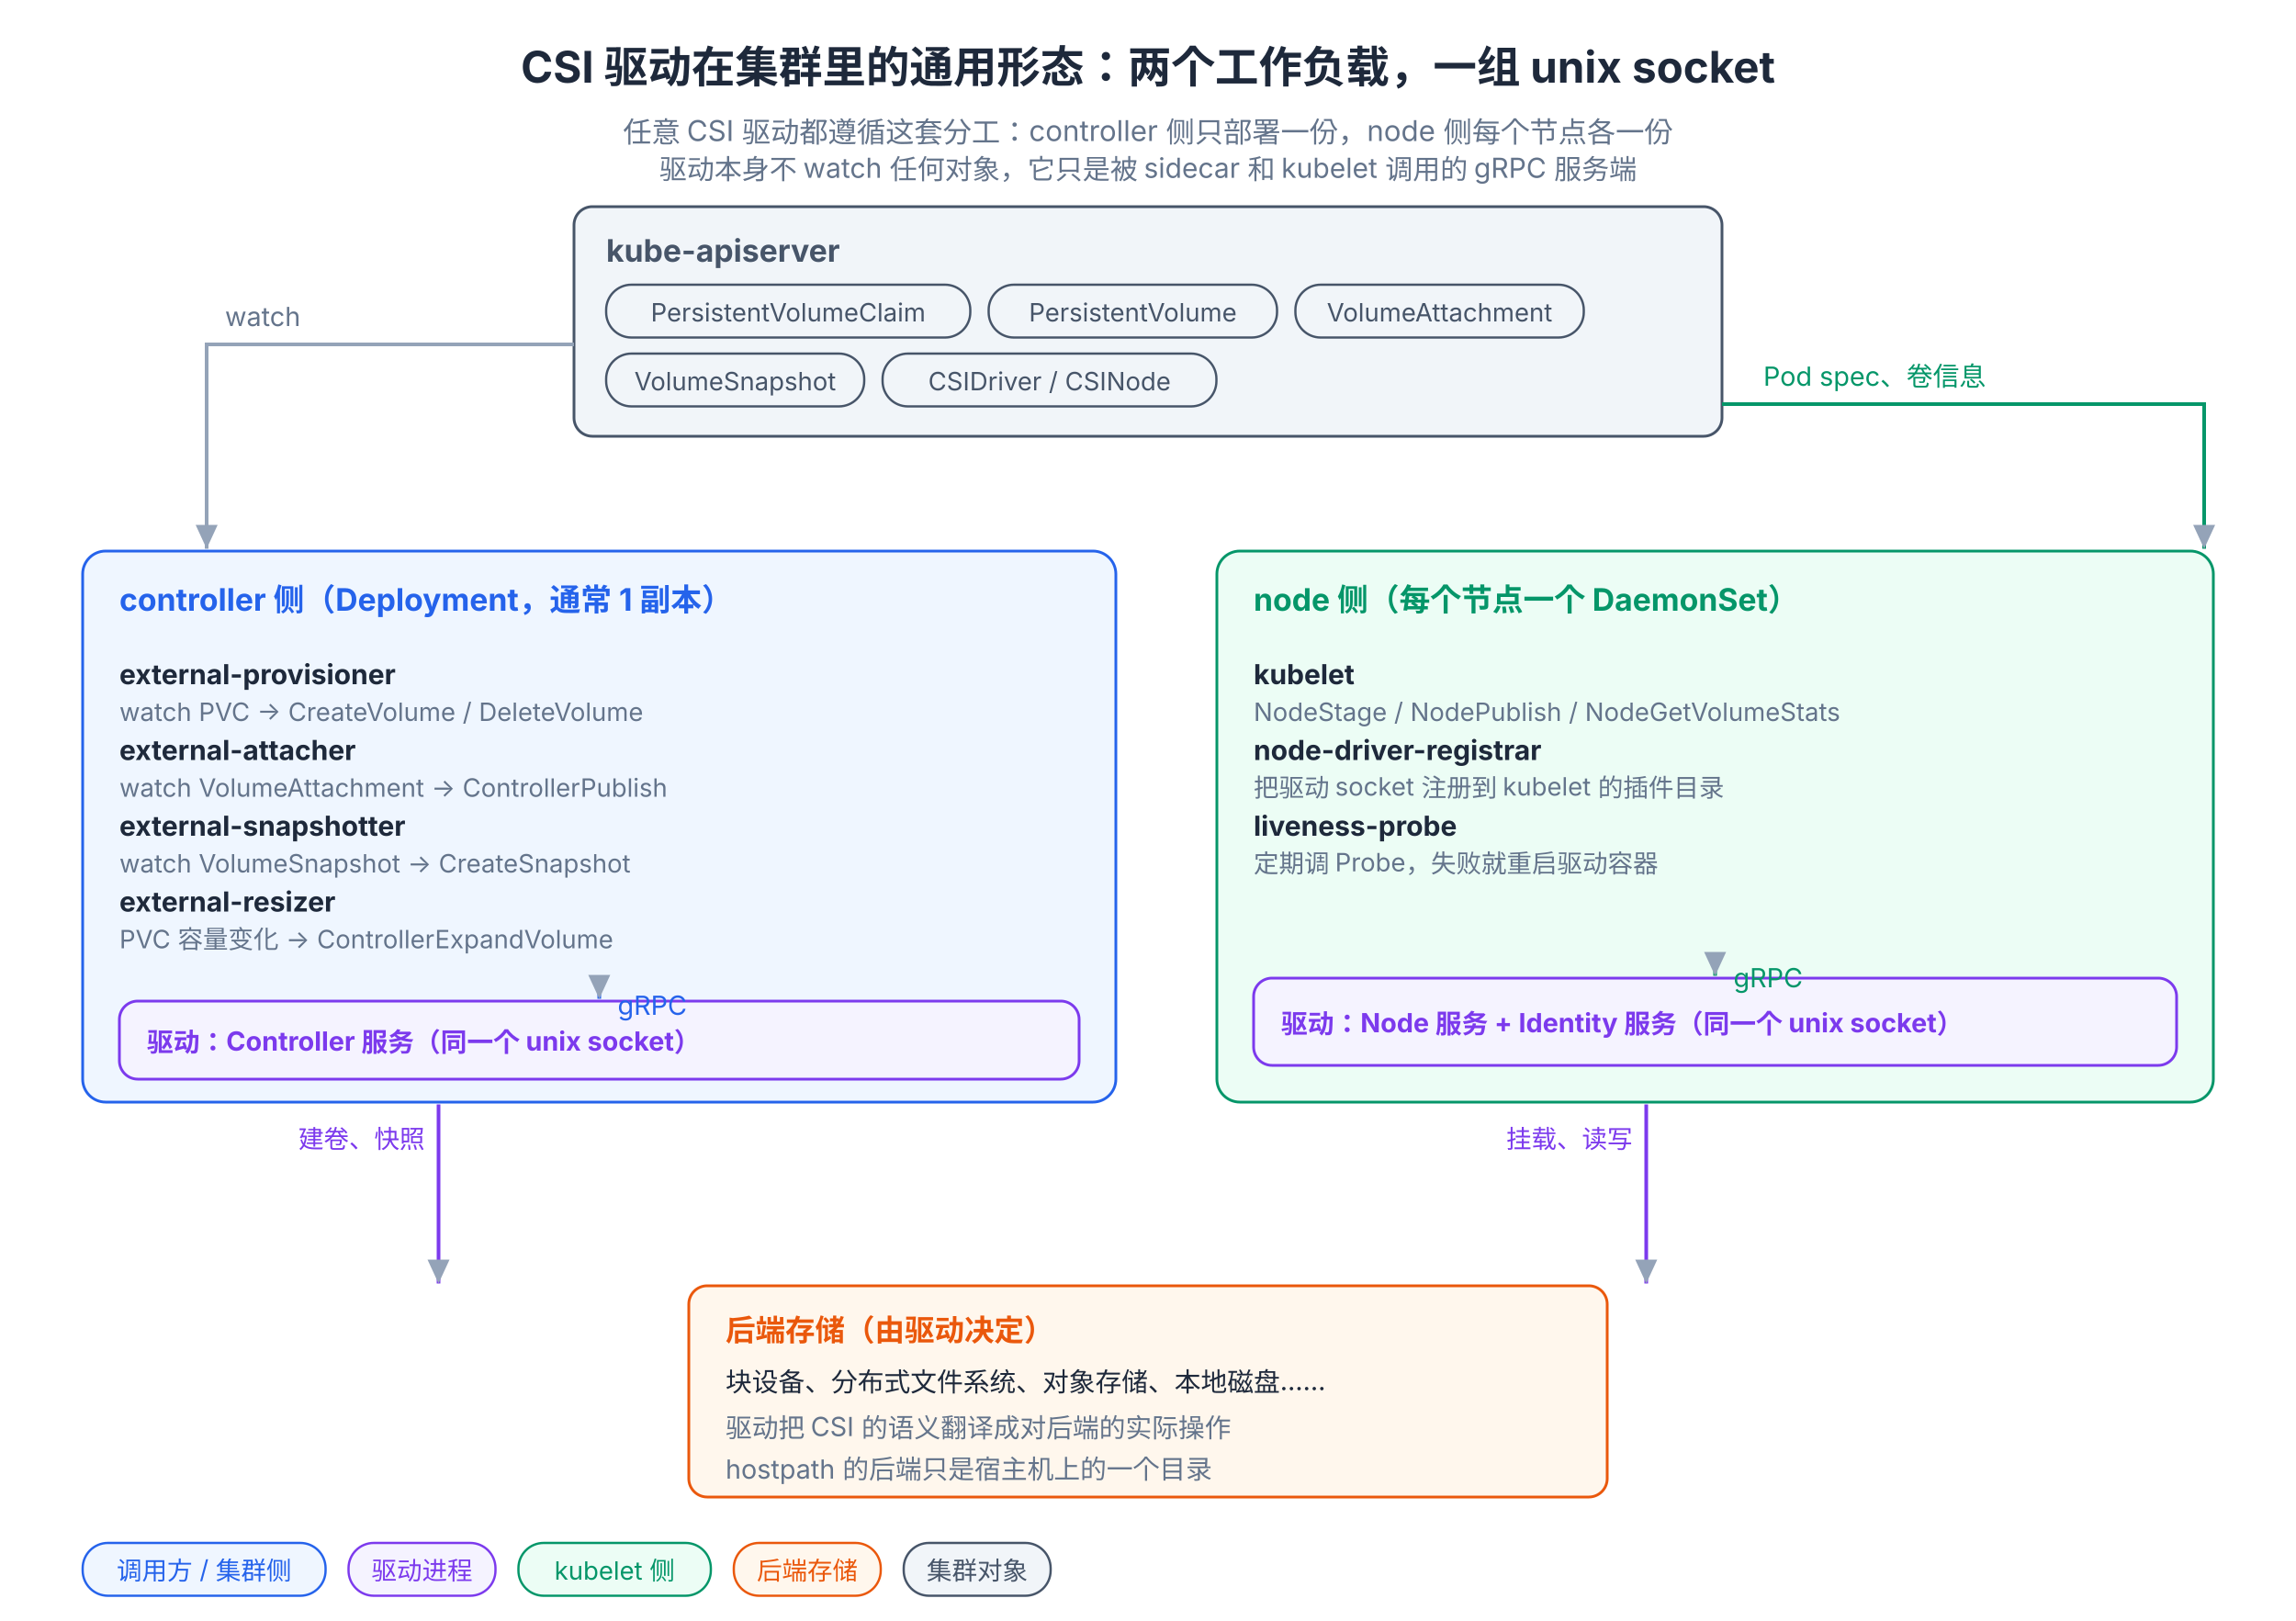
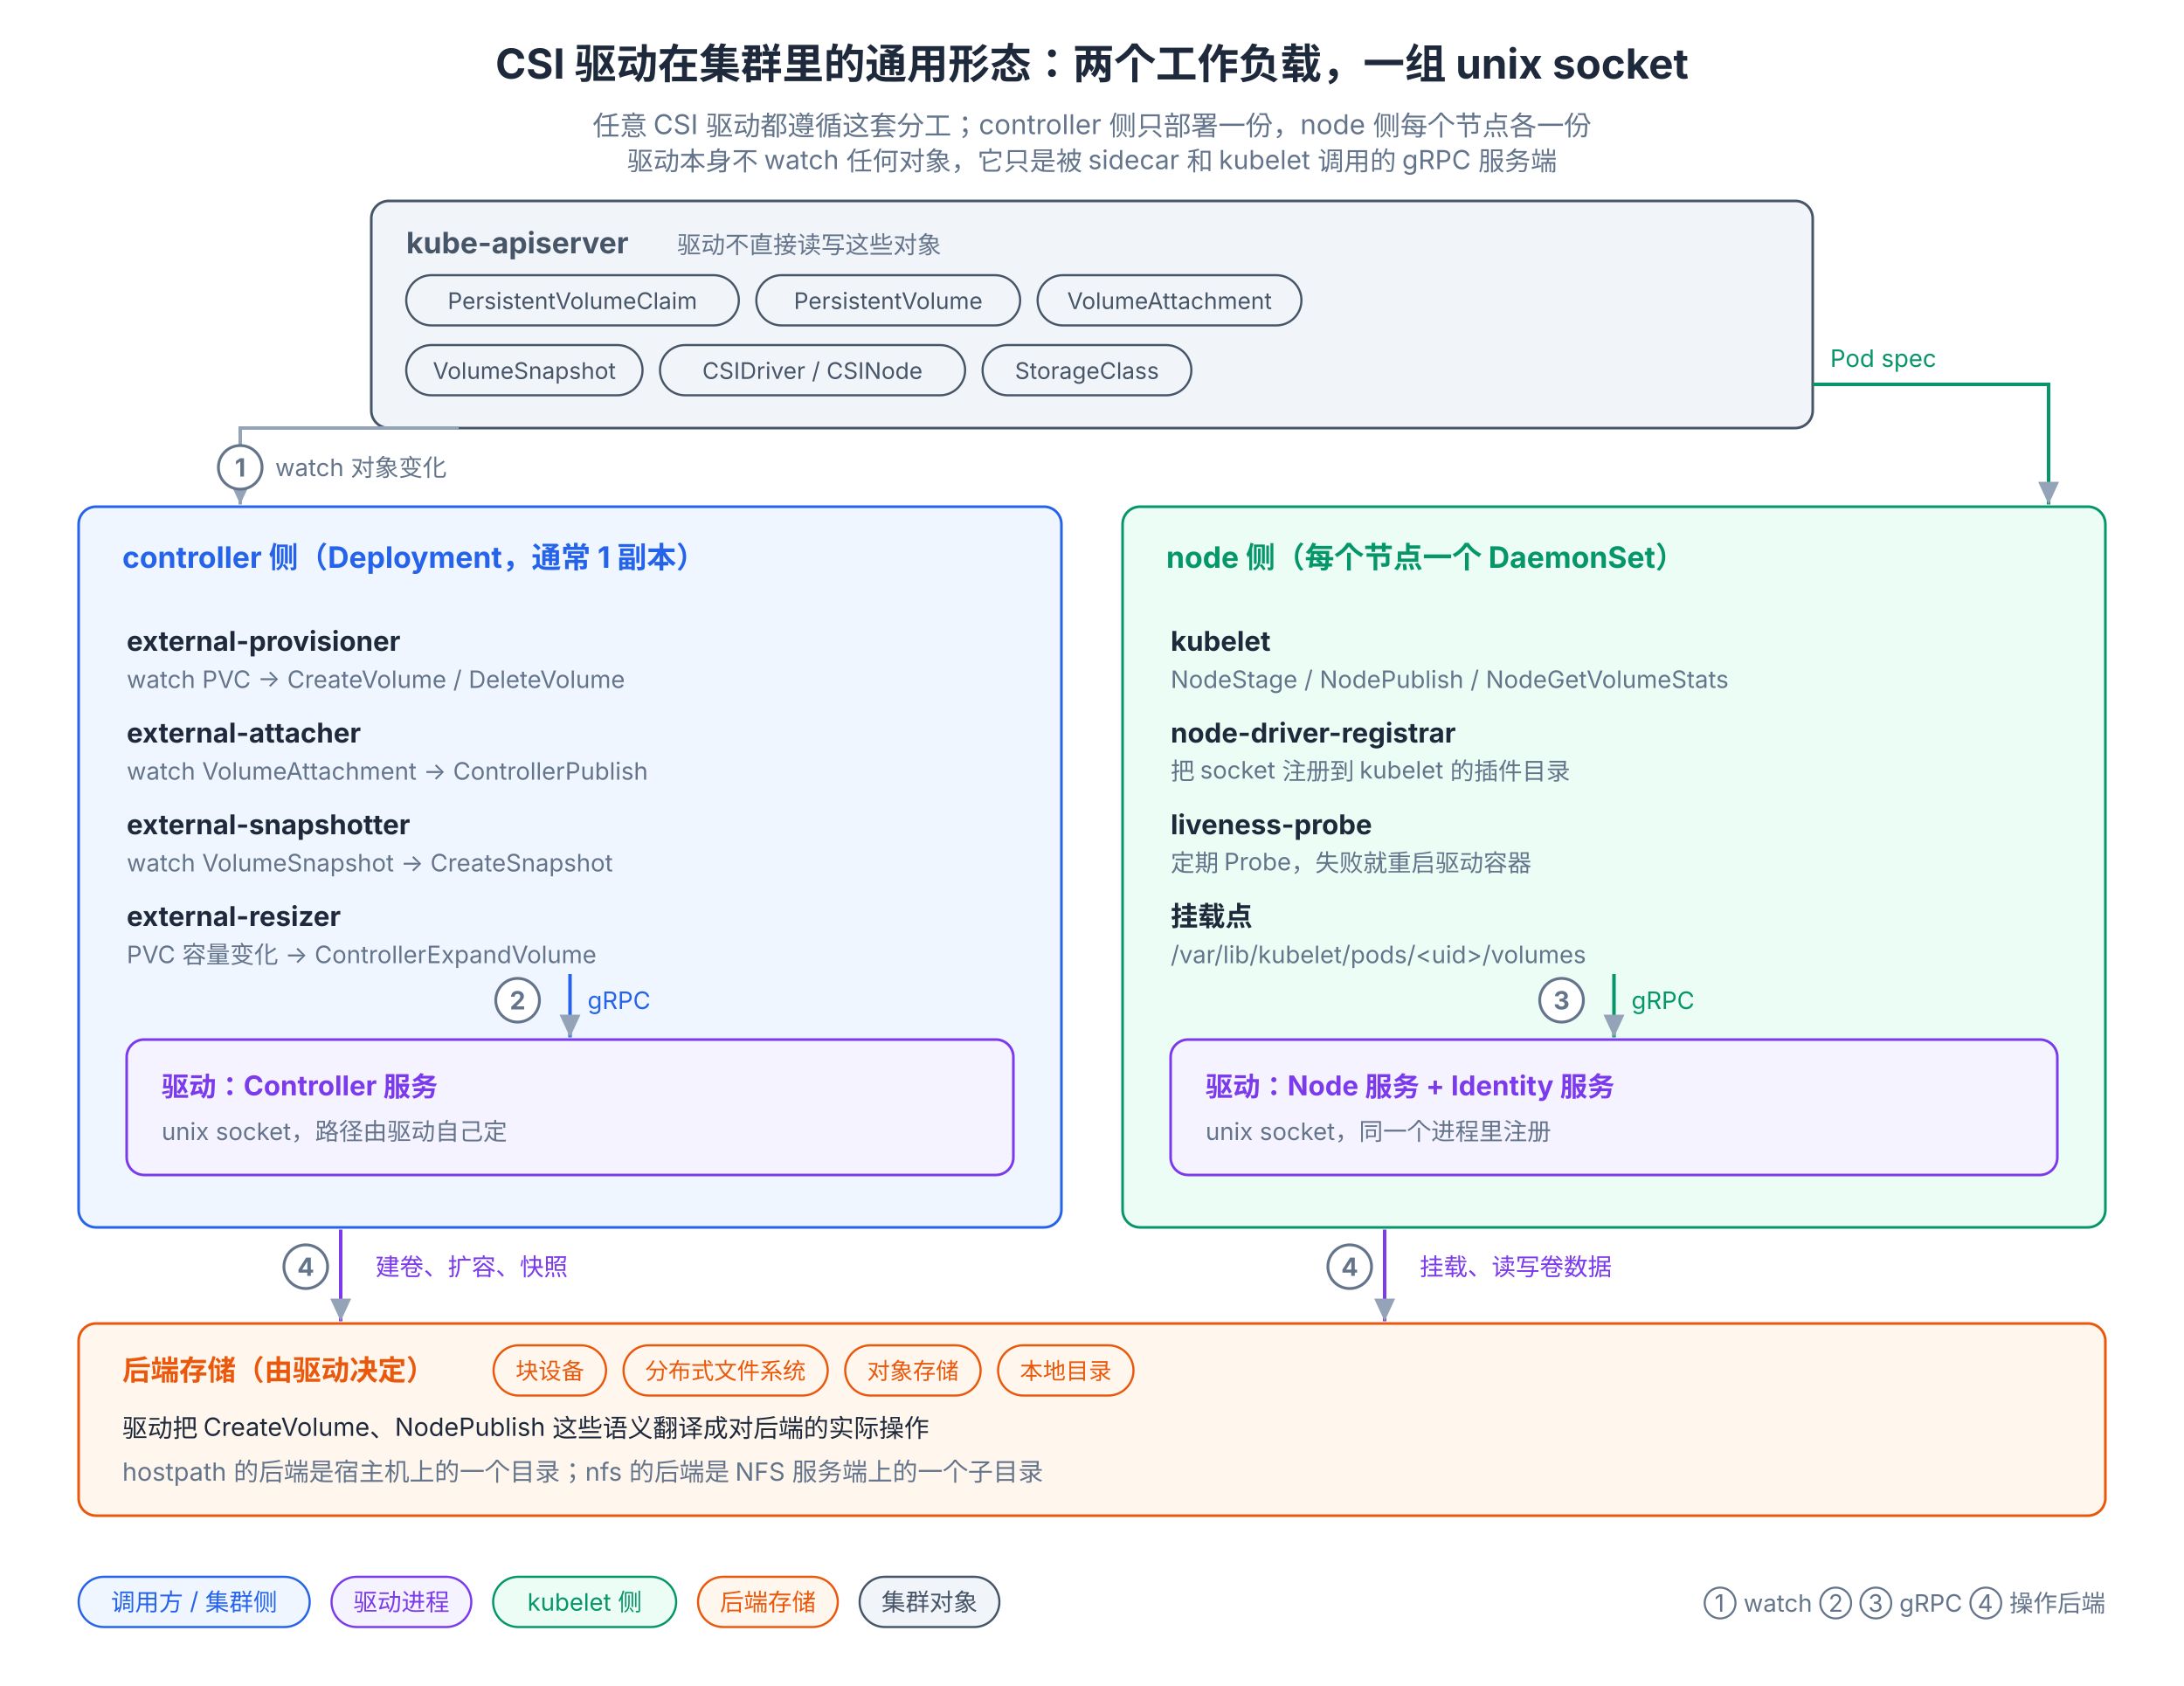
- <svg xmlns="http://www.w3.org/2000/svg" viewBox="0 0 1000 706" width="1000" height="706" font-family="ui-sans-serif,-apple-system,system-ui,'PingFang SC','Microsoft YaHei',sans-serif">
+ <svg xmlns="http://www.w3.org/2000/svg" viewBox="0 0 1000 772" width="1000" height="772" font-family="ui-sans-serif,-apple-system,system-ui,'PingFang SC','Microsoft YaHei',sans-serif">
  <defs>
    <marker id="a" markerWidth="8" markerHeight="8" refX="6.5" refY="3" orient="auto">
      <path d="M0,0 L6.5,3 L0,6 z" fill="#94a3b8" />
    </marker>
  </defs>
-   <rect width="1000" height="706" fill="#ffffff" />
+   <rect width="1000" height="772" fill="#ffffff" />
  <text x="500.0" y="36.0" font-size="19" fill="#1e293b" text-anchor="middle" font-weight="700">CSI 驱动在集群里的通用形态：两个工作负载，一组 unix socket</text>
-   <text x="500.0" y="62.0" font-size="12.5" fill="#64748b" text-anchor="middle">任意 CSI 驱动都遵循这套分工：controller 侧只部署一份，node 侧每个节点各一份</text>
+   <text x="500.0" y="62.0" font-size="12.5" fill="#64748b" text-anchor="middle">任意 CSI 驱动都遵循这套分工；controller 侧只部署一份，node 侧每个节点各一份</text>
  <text x="500.0" y="78.0" font-size="12" fill="#64748b" text-anchor="middle">驱动本身不 watch 任何对象，它只是被 sidecar 和 kubelet 调用的 gRPC 服务端</text>
-   <rect x="250.0" y="90.0" width="500.0" height="100.0" rx="8" fill="#f1f5f9" stroke="#475569" stroke-width="1.2" />
-   <text x="264.0" y="114.0" font-size="13.5" fill="#475569" text-anchor="start" font-weight="700">kube-apiserver</text>
-   <rect x="264.0" y="124.0" width="158.6" height="23.0" rx="11" fill="#f1f5f9" stroke="#475569" stroke-width="1" />
-   <text x="343.3" y="140.0" font-size="11" fill="#475569" text-anchor="middle">PersistentVolumeClaim</text>
-   <rect x="430.6" y="124.0" width="125.6" height="23.0" rx="11" fill="#f1f5f9" stroke="#475569" stroke-width="1" />
-   <text x="493.4" y="140.0" font-size="11" fill="#475569" text-anchor="middle">PersistentVolume</text>
-   <rect x="564.2" y="124.0" width="125.6" height="23.0" rx="11" fill="#f1f5f9" stroke="#475569" stroke-width="1" />
-   <text x="627.0" y="140.0" font-size="11" fill="#475569" text-anchor="middle">VolumeAttachment</text>
-   <rect x="264.0" y="154.0" width="112.4" height="23.0" rx="11" fill="#f1f5f9" stroke="#475569" stroke-width="1" />
-   <text x="320.2" y="170.0" font-size="11" fill="#475569" text-anchor="middle">VolumeSnapshot</text>
-   <rect x="384.4" y="154.0" width="145.4" height="23.0" rx="11" fill="#f1f5f9" stroke="#475569" stroke-width="1" />
-   <text x="457.1" y="170.0" font-size="11" fill="#475569" text-anchor="middle">CSIDriver / CSINode</text>
-   <rect x="36.0" y="240.0" width="450.0" height="240.0" rx="10" fill="#eff6ff" stroke="#2563eb" stroke-width="1.2" />
-   <text x="52.0" y="266.0" font-size="13.5" fill="#2563eb" text-anchor="start" font-weight="700">controller 侧（Deployment，通常 1 副本）</text>
-   <text x="52.0" y="298.0" font-size="12.0" fill="#1e293b" text-anchor="start" font-weight="700">external-provisioner</text>
-   <text x="52.0" y="314.0" font-size="11.0" fill="#64748b" text-anchor="start">watch PVC → CreateVolume / DeleteVolume</text>
-   <text x="52.0" y="331.0" font-size="12.0" fill="#1e293b" text-anchor="start" font-weight="700">external-attacher</text>
-   <text x="52.0" y="347.0" font-size="11.0" fill="#64748b" text-anchor="start">watch VolumeAttachment → ControllerPublish</text>
-   <text x="52.0" y="364.0" font-size="12.0" fill="#1e293b" text-anchor="start" font-weight="700">external-snapshotter</text>
-   <text x="52.0" y="380.0" font-size="11.0" fill="#64748b" text-anchor="start">watch VolumeSnapshot → CreateSnapshot</text>
-   <text x="52.0" y="397.0" font-size="12.0" fill="#1e293b" text-anchor="start" font-weight="700">external-resizer</text>
-   <text x="52.0" y="413.0" font-size="11.0" fill="#64748b" text-anchor="start">PVC 容量变化 → ControllerExpandVolume</text>
-   <rect x="52.0" y="436.0" width="418.0" height="34.0" rx="8" fill="#f5f3ff" stroke="#7c3aed" stroke-width="1.2" />
-   <text x="64.0" y="458.0" font-size="11.5" fill="#7c3aed" text-anchor="start" font-weight="700">驱动：Controller 服务（同一个 unix socket）</text>
-   <rect x="530.0" y="240.0" width="434.0" height="240.0" rx="10" fill="#ecfdf5" stroke="#059669" stroke-width="1.2" />
-   <text x="546.0" y="266.0" font-size="13.5" fill="#059669" text-anchor="start" font-weight="700">node 侧（每个节点一个 DaemonSet）</text>
-   <text x="546.0" y="298.0" font-size="12.0" fill="#1e293b" text-anchor="start" font-weight="700">kubelet</text>
-   <text x="546.0" y="314.0" font-size="11.0" fill="#64748b" text-anchor="start">NodeStage / NodePublish / NodeGetVolumeStats</text>
-   <text x="546.0" y="331.0" font-size="12.0" fill="#1e293b" text-anchor="start" font-weight="700">node-driver-registrar</text>
-   <text x="546.0" y="347.0" font-size="11.0" fill="#64748b" text-anchor="start">把驱动 socket 注册到 kubelet 的插件目录</text>
-   <text x="546.0" y="364.0" font-size="12.0" fill="#1e293b" text-anchor="start" font-weight="700">liveness-probe</text>
-   <text x="546.0" y="380.0" font-size="11.0" fill="#64748b" text-anchor="start">定期调 Probe，失败就重启驱动容器</text>
-   <rect x="546.0" y="426.0" width="402.0" height="38.0" rx="8" fill="#f5f3ff" stroke="#7c3aed" stroke-width="1.2" />
-   <text x="558.0" y="450.0" font-size="11.5" fill="#7c3aed" text-anchor="start" font-weight="700">驱动：Node 服务 + Identity 服务（同一个 unix socket）</text>
-   <rect x="300.0" y="560.0" width="400.0" height="92.0" rx="8" fill="#fff7ed" stroke="#ea580c" stroke-width="1.2" />
-   <text x="316.0" y="584.0" font-size="13" fill="#ea580c" text-anchor="start" font-weight="700">后端存储（由驱动决定）</text>
-   <text x="316.0" y="606.0" font-size="11.5" fill="#1e293b" text-anchor="start">块设备、分布式文件系统、对象存储、本地磁盘……</text>
-   <text x="316.0" y="626.0" font-size="11.5" fill="#64748b" text-anchor="start">驱动把 CSI 的语义翻译成对后端的实际操作</text>
-   <text x="316.0" y="644.0" font-size="11.5" fill="#64748b" text-anchor="start">hostpath 的后端只是宿主机上的一个目录</text>
-   <path d="M250.0,150.0 L90.0,150.0 L90.0,239.0" stroke="#94a3b8" stroke-width="1.6" fill="none" marker-end="url(#a)" />
-   <text x="98.0" y="142.0" font-size="11.5" fill="#64748b" text-anchor="start">watch</text>
-   <path d="M750.0,176.0 L960.0,176.0 L960.0,239.0" stroke="#059669" stroke-width="1.6" fill="none" marker-end="url(#a)" />
-   <text x="768.0" y="168.0" font-size="11.5" fill="#059669" text-anchor="start">Pod spec、卷信息</text>
-   <path d="M261.0,430.0 L261.0,435.0" stroke="#2563eb" stroke-width="1.6" fill="none" marker-end="url(#a)" />
-   <text x="269.0" y="442.0" font-size="11.5" fill="#2563eb" text-anchor="start">gRPC</text>
-   <path d="M747.0,418.0 L747.0,425.0" stroke="#059669" stroke-width="1.6" fill="none" marker-end="url(#a)" />
-   <text x="755.0" y="430.0" font-size="11.5" fill="#059669" text-anchor="start">gRPC</text>
-   <path d="M191.0,481.0 L191.0,559.0" stroke="#7c3aed" stroke-width="1.6" fill="none" marker-end="url(#a)" />
-   <text x="185.0" y="500.0" font-size="11" fill="#7c3aed" text-anchor="end">建卷、快照</text>
-   <path d="M717.0,481.0 L717.0,559.0" stroke="#7c3aed" stroke-width="1.6" fill="none" marker-end="url(#a)" />
-   <text x="711.0" y="500.0" font-size="11" fill="#7c3aed" text-anchor="end">挂载、读写</text>
-   <rect x="36.0" y="672.0" width="105.8" height="23.0" rx="11" fill="#eff6ff" stroke="#2563eb" stroke-width="1" />
-   <text x="88.9" y="688.0" font-size="11" fill="#2563eb" text-anchor="middle">调用方 / 集群侧</text>
-   <rect x="151.8" y="672.0" width="64.0" height="23.0" rx="11" fill="#f5f3ff" stroke="#7c3aed" stroke-width="1" />
-   <text x="183.8" y="688.0" font-size="11" fill="#7c3aed" text-anchor="middle">驱动进程</text>
-   <rect x="225.8" y="672.0" width="83.8" height="23.0" rx="11" fill="#ecfdf5" stroke="#059669" stroke-width="1" />
-   <text x="267.7" y="688.0" font-size="11" fill="#059669" text-anchor="middle">kubelet 侧</text>
-   <rect x="319.6" y="672.0" width="64.0" height="23.0" rx="11" fill="#fff7ed" stroke="#ea580c" stroke-width="1" />
-   <text x="351.6" y="688.0" font-size="11" fill="#ea580c" text-anchor="middle">后端存储</text>
-   <rect x="393.6" y="672.0" width="64.0" height="23.0" rx="11" fill="#f1f5f9" stroke="#475569" stroke-width="1" />
-   <text x="425.6" y="688.0" font-size="11" fill="#475569" text-anchor="middle">集群对象</text>
+   <rect x="170.0" y="92.0" width="660.0" height="104.0" rx="8" fill="#f1f5f9" stroke="#475569" stroke-width="1.2" />
+   <text x="186.0" y="116.0" font-size="13.5" fill="#475569" text-anchor="start" font-weight="700">kube-apiserver</text>
+   <text x="310.0" y="116.0" font-size="11" fill="#64748b" text-anchor="start">驱动不直接读写这些对象</text>
+   <rect x="186.0" y="126.0" width="152.3" height="23.0" rx="11.5" fill="#f1f5f9" stroke="#475569" stroke-width="1" />
+   <text x="262.1" y="141.5" font-size="10.5" fill="#475569" text-anchor="middle">PersistentVolumeClaim</text>
+   <rect x="346.3" y="126.0" width="120.8" height="23.0" rx="11.5" fill="#f1f5f9" stroke="#475569" stroke-width="1" />
+   <text x="406.7" y="141.5" font-size="10.5" fill="#475569" text-anchor="middle">PersistentVolume</text>
+   <rect x="475.1" y="126.0" width="120.8" height="23.0" rx="11.5" fill="#f1f5f9" stroke="#475569" stroke-width="1" />
+   <text x="535.5" y="141.5" font-size="10.5" fill="#475569" text-anchor="middle">VolumeAttachment</text>
+   <rect x="186.0" y="158.0" width="108.2" height="23.0" rx="11.5" fill="#f1f5f9" stroke="#475569" stroke-width="1" />
+   <text x="240.1" y="173.5" font-size="10.5" fill="#475569" text-anchor="middle">VolumeSnapshot</text>
+   <rect x="302.2" y="158.0" width="139.7" height="23.0" rx="11.5" fill="#f1f5f9" stroke="#475569" stroke-width="1" />
+   <text x="372.0" y="173.5" font-size="10.5" fill="#475569" text-anchor="middle">CSIDriver / CSINode</text>
+   <rect x="449.9" y="158.0" width="95.6" height="23.0" rx="11.5" fill="#f1f5f9" stroke="#475569" stroke-width="1" />
+   <text x="497.7" y="173.5" font-size="10.5" fill="#475569" text-anchor="middle">StorageClass</text>
+   <rect x="36.0" y="232.0" width="450.0" height="330.0" rx="8" fill="#eff6ff" stroke="#2563eb" stroke-width="1.2" />
+   <text x="56.0" y="260.0" font-size="13.5" fill="#2563eb" text-anchor="start" font-weight="700">controller 侧（Deployment，通常 1 副本）</text>
+   <text x="58.0" y="298.0" font-size="12.5" fill="#1e293b" text-anchor="start" font-weight="700">external-provisioner</text>
+   <text x="58.0" y="315.0" font-size="11" fill="#64748b" text-anchor="start">watch PVC → CreateVolume / DeleteVolume</text>
+   <text x="58.0" y="340.0" font-size="12.5" fill="#1e293b" text-anchor="start" font-weight="700">external-attacher</text>
+   <text x="58.0" y="357.0" font-size="11" fill="#64748b" text-anchor="start">watch VolumeAttachment → ControllerPublish</text>
+   <text x="58.0" y="382.0" font-size="12.5" fill="#1e293b" text-anchor="start" font-weight="700">external-snapshotter</text>
+   <text x="58.0" y="399.0" font-size="11" fill="#64748b" text-anchor="start">watch VolumeSnapshot → CreateSnapshot</text>
+   <text x="58.0" y="424.0" font-size="12.5" fill="#1e293b" text-anchor="start" font-weight="700">external-resizer</text>
+   <text x="58.0" y="441.0" font-size="11" fill="#64748b" text-anchor="start">PVC 容量变化 → ControllerExpandVolume</text>
+   <rect x="514.0" y="232.0" width="450.0" height="330.0" rx="8" fill="#ecfdf5" stroke="#059669" stroke-width="1.2" />
+   <text x="534.0" y="260.0" font-size="13.5" fill="#059669" text-anchor="start" font-weight="700">node 侧（每个节点一个 DaemonSet）</text>
+   <text x="536.0" y="298.0" font-size="12.5" fill="#1e293b" text-anchor="start" font-weight="700">kubelet</text>
+   <text x="536.0" y="315.0" font-size="11" fill="#64748b" text-anchor="start">NodeStage / NodePublish / NodeGetVolumeStats</text>
+   <text x="536.0" y="340.0" font-size="12.5" fill="#1e293b" text-anchor="start" font-weight="700">node-driver-registrar</text>
+   <text x="536.0" y="357.0" font-size="11" fill="#64748b" text-anchor="start">把 socket 注册到 kubelet 的插件目录</text>
+   <text x="536.0" y="382.0" font-size="12.5" fill="#1e293b" text-anchor="start" font-weight="700">liveness-probe</text>
+   <text x="536.0" y="399.0" font-size="11" fill="#64748b" text-anchor="start">定期 Probe，失败就重启驱动容器</text>
+   <text x="536.0" y="424.0" font-size="12.5" fill="#1e293b" text-anchor="start" font-weight="700">挂载点</text>
+   <text x="536.0" y="441.0" font-size="11" fill="#64748b" text-anchor="start">/var/lib/kubelet/pods/&lt;uid&gt;/volumes</text>
+   <rect x="58.0" y="476.0" width="406.0" height="62.0" rx="8" fill="#f5f3ff" stroke="#7c3aed" stroke-width="1.2" />
+   <text x="74.0" y="502.0" font-size="12.5" fill="#7c3aed" text-anchor="start" font-weight="700">驱动：Controller 服务</text>
+   <text x="74.0" y="522.0" font-size="11" fill="#64748b" text-anchor="start">unix socket，路径由驱动自己定</text>
+   <rect x="536.0" y="476.0" width="406.0" height="62.0" rx="8" fill="#f5f3ff" stroke="#7c3aed" stroke-width="1.2" />
+   <text x="552.0" y="502.0" font-size="12.5" fill="#7c3aed" text-anchor="start" font-weight="700">驱动：Node 服务 + Identity 服务</text>
+   <text x="552.0" y="522.0" font-size="11" fill="#64748b" text-anchor="start">unix socket，同一个进程里注册</text>
+   <rect x="36.0" y="606.0" width="928.0" height="88.0" rx="8" fill="#fff7ed" stroke="#ea580c" stroke-width="1.2" />
+   <text x="56.0" y="632.0" font-size="13" fill="#ea580c" text-anchor="start" font-weight="700">后端存储（由驱动决定）</text>
+   <rect x="226.0" y="616.0" width="51.5" height="23.0" rx="11.5" fill="#fff7ed" stroke="#ea580c" stroke-width="1" />
+   <text x="251.8" y="631.5" font-size="10.5" fill="#ea580c" text-anchor="middle">块设备</text>
+   <rect x="285.5" y="616.0" width="93.5" height="23.0" rx="11.5" fill="#fff7ed" stroke="#ea580c" stroke-width="1" />
+   <text x="332.2" y="631.5" font-size="10.5" fill="#ea580c" text-anchor="middle">分布式文件系统</text>
+   <rect x="387.0" y="616.0" width="62.0" height="23.0" rx="11.5" fill="#fff7ed" stroke="#ea580c" stroke-width="1" />
+   <text x="418.0" y="631.5" font-size="10.5" fill="#ea580c" text-anchor="middle">对象存储</text>
+   <rect x="457.0" y="616.0" width="62.0" height="23.0" rx="11.5" fill="#fff7ed" stroke="#ea580c" stroke-width="1" />
+   <text x="488.0" y="631.5" font-size="10.5" fill="#ea580c" text-anchor="middle">本地目录</text>
+   <text x="56.0" y="658.0" font-size="11.5" fill="#1e293b" text-anchor="start">驱动把 CreateVolume、NodePublish 这些语义翻译成对后端的实际操作</text>
+   <text x="56.0" y="678.0" font-size="11.5" fill="#64748b" text-anchor="start">hostpath 的后端是宿主机上的一个目录；nfs 的后端是 NFS 服务端上的一个子目录</text>
+   <path d="M210.0,196.0 L110.0,196.0 L110.0,231.0" stroke="#94a3b8" stroke-width="1.6" fill="none" marker-end="url(#a)" />
+   <circle cx="110.0" cy="214.0" r="10" fill="#ffffff" stroke="#64748b" stroke-width="1.3" />
+   <text x="110.0" y="218.2" font-size="11.5" fill="#64748b" text-anchor="middle" font-weight="700">1</text>
+   <text x="126.0" y="218.0" font-size="11" fill="#64748b" text-anchor="start">watch 对象变化</text>
+   <path d="M830.0,176.0 L938.0,176.0 L938.0,231.0" stroke="#059669" stroke-width="1.6" fill="none" marker-end="url(#a)" />
+   <text x="838.0" y="168.0" font-size="11" fill="#059669" text-anchor="start">Pod spec</text>
+   <path d="M261.0,446.0 L261.0,475.0" stroke="#2563eb" stroke-width="1.6" fill="none" marker-end="url(#a)" />
+   <circle cx="237.0" cy="458.0" r="10" fill="#ffffff" stroke="#64748b" stroke-width="1.3" />
+   <text x="237.0" y="462.2" font-size="11.5" fill="#64748b" text-anchor="middle" font-weight="700">2</text>
+   <text x="269.0" y="462.0" font-size="11" fill="#2563eb" text-anchor="start">gRPC</text>
+   <path d="M739.0,446.0 L739.0,475.0" stroke="#059669" stroke-width="1.6" fill="none" marker-end="url(#a)" />
+   <circle cx="715.0" cy="458.0" r="10" fill="#ffffff" stroke="#64748b" stroke-width="1.3" />
+   <text x="715.0" y="462.2" font-size="11.5" fill="#64748b" text-anchor="middle" font-weight="700">3</text>
+   <text x="747.0" y="462.0" font-size="11" fill="#059669" text-anchor="start">gRPC</text>
+   <path d="M156.0,563.0 L156.0,605.0" stroke="#7c3aed" stroke-width="1.6" fill="none" marker-end="url(#a)" />
+   <circle cx="140.0" cy="580.0" r="10" fill="#ffffff" stroke="#64748b" stroke-width="1.3" />
+   <text x="140.0" y="584.2" font-size="11.5" fill="#64748b" text-anchor="middle" font-weight="700">4</text>
+   <text x="172.0" y="584.0" font-size="11" fill="#7c3aed" text-anchor="start">建卷、扩容、快照</text>
+   <path d="M634.0,563.0 L634.0,605.0" stroke="#7c3aed" stroke-width="1.6" fill="none" marker-end="url(#a)" />
+   <circle cx="618.0" cy="580.0" r="10" fill="#ffffff" stroke="#64748b" stroke-width="1.3" />
+   <text x="618.0" y="584.2" font-size="11.5" fill="#64748b" text-anchor="middle" font-weight="700">4</text>
+   <text x="650.0" y="584.0" font-size="11" fill="#7c3aed" text-anchor="start">挂载、读写卷数据</text>
+   <rect x="36.0" y="722.0" width="105.8" height="23.0" rx="11.5" fill="#eff6ff" stroke="#2563eb" stroke-width="1" />
+   <text x="88.9" y="737.5" font-size="11" fill="#2563eb" text-anchor="middle">调用方 / 集群侧</text>
+   <rect x="151.8" y="722.0" width="64.0" height="23.0" rx="11.5" fill="#f5f3ff" stroke="#7c3aed" stroke-width="1" />
+   <text x="183.8" y="737.5" font-size="11" fill="#7c3aed" text-anchor="middle">驱动进程</text>
+   <rect x="225.8" y="722.0" width="83.8" height="23.0" rx="11.5" fill="#ecfdf5" stroke="#059669" stroke-width="1" />
+   <text x="267.7" y="737.5" font-size="11" fill="#059669" text-anchor="middle">kubelet 侧</text>
+   <rect x="319.6" y="722.0" width="64.0" height="23.0" rx="11.5" fill="#fff7ed" stroke="#ea580c" stroke-width="1" />
+   <text x="351.6" y="737.5" font-size="11" fill="#ea580c" text-anchor="middle">后端存储</text>
+   <rect x="393.6" y="722.0" width="64.0" height="23.0" rx="11.5" fill="#f1f5f9" stroke="#475569" stroke-width="1" />
+   <text x="425.6" y="737.5" font-size="11" fill="#475569" text-anchor="middle">集群对象</text>
+   <text x="964.0" y="738.0" font-size="11" fill="#64748b" text-anchor="end">① watch ② ③ gRPC ④ 操作后端</text>
</svg>
